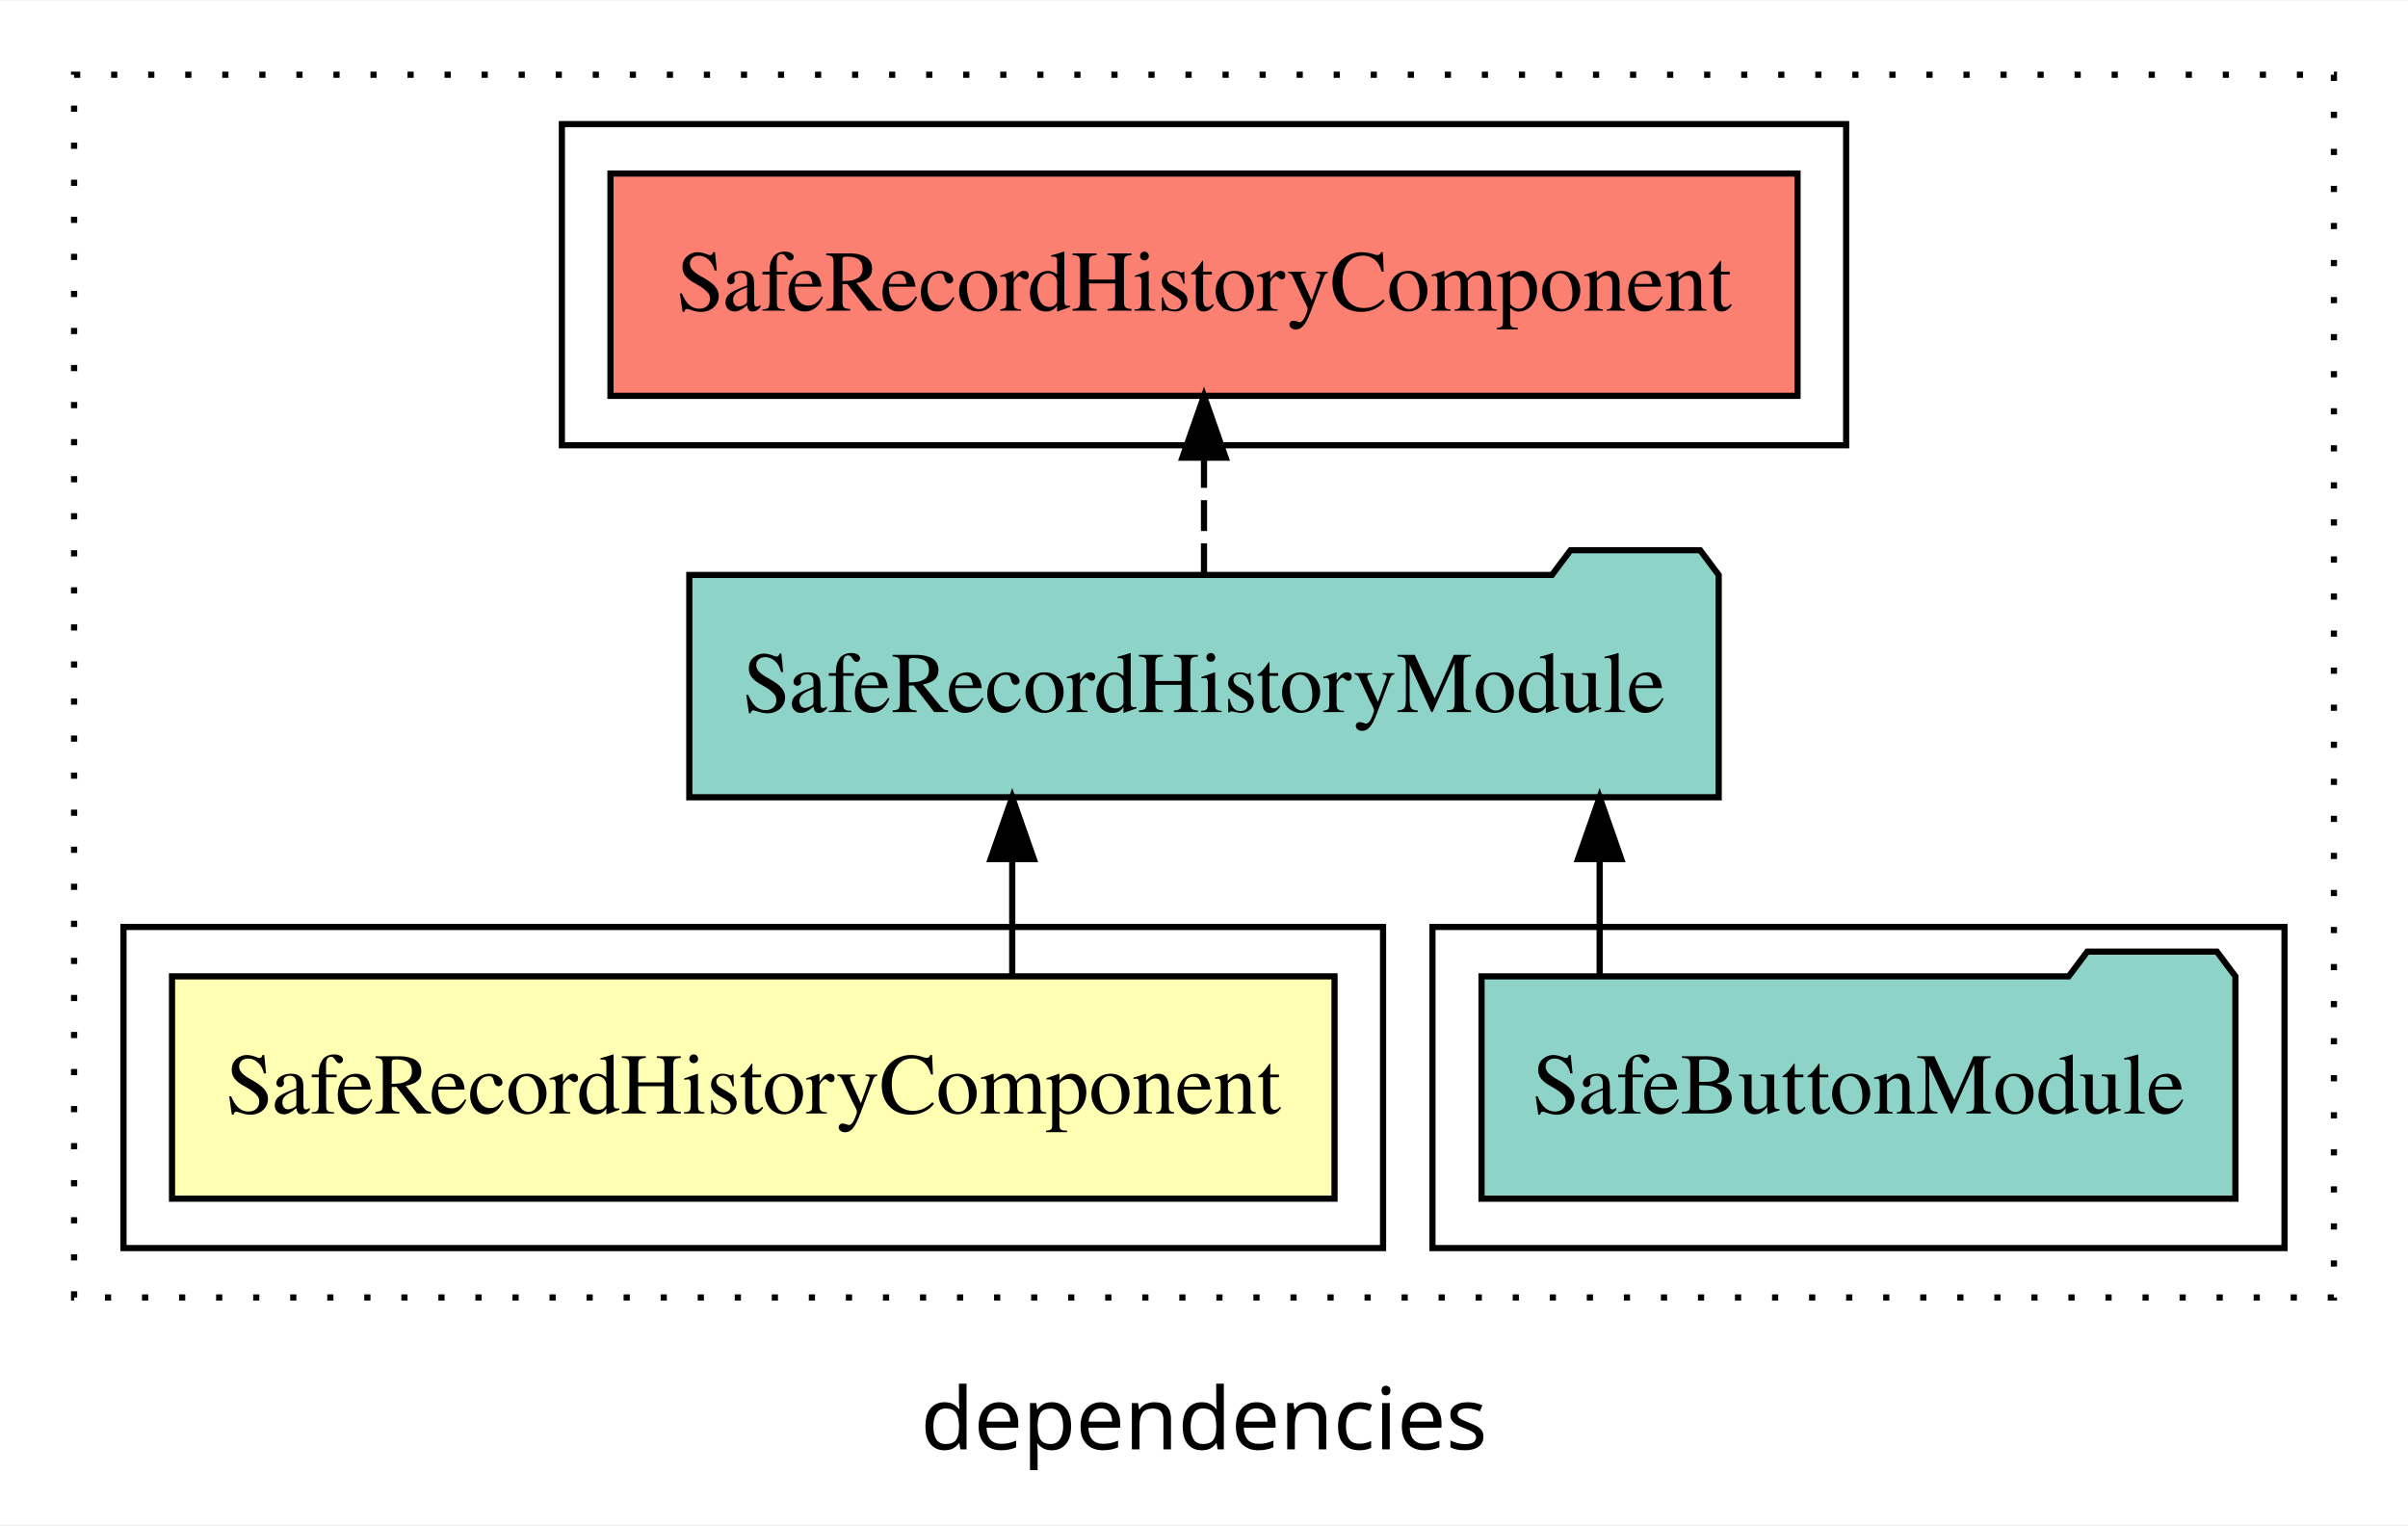
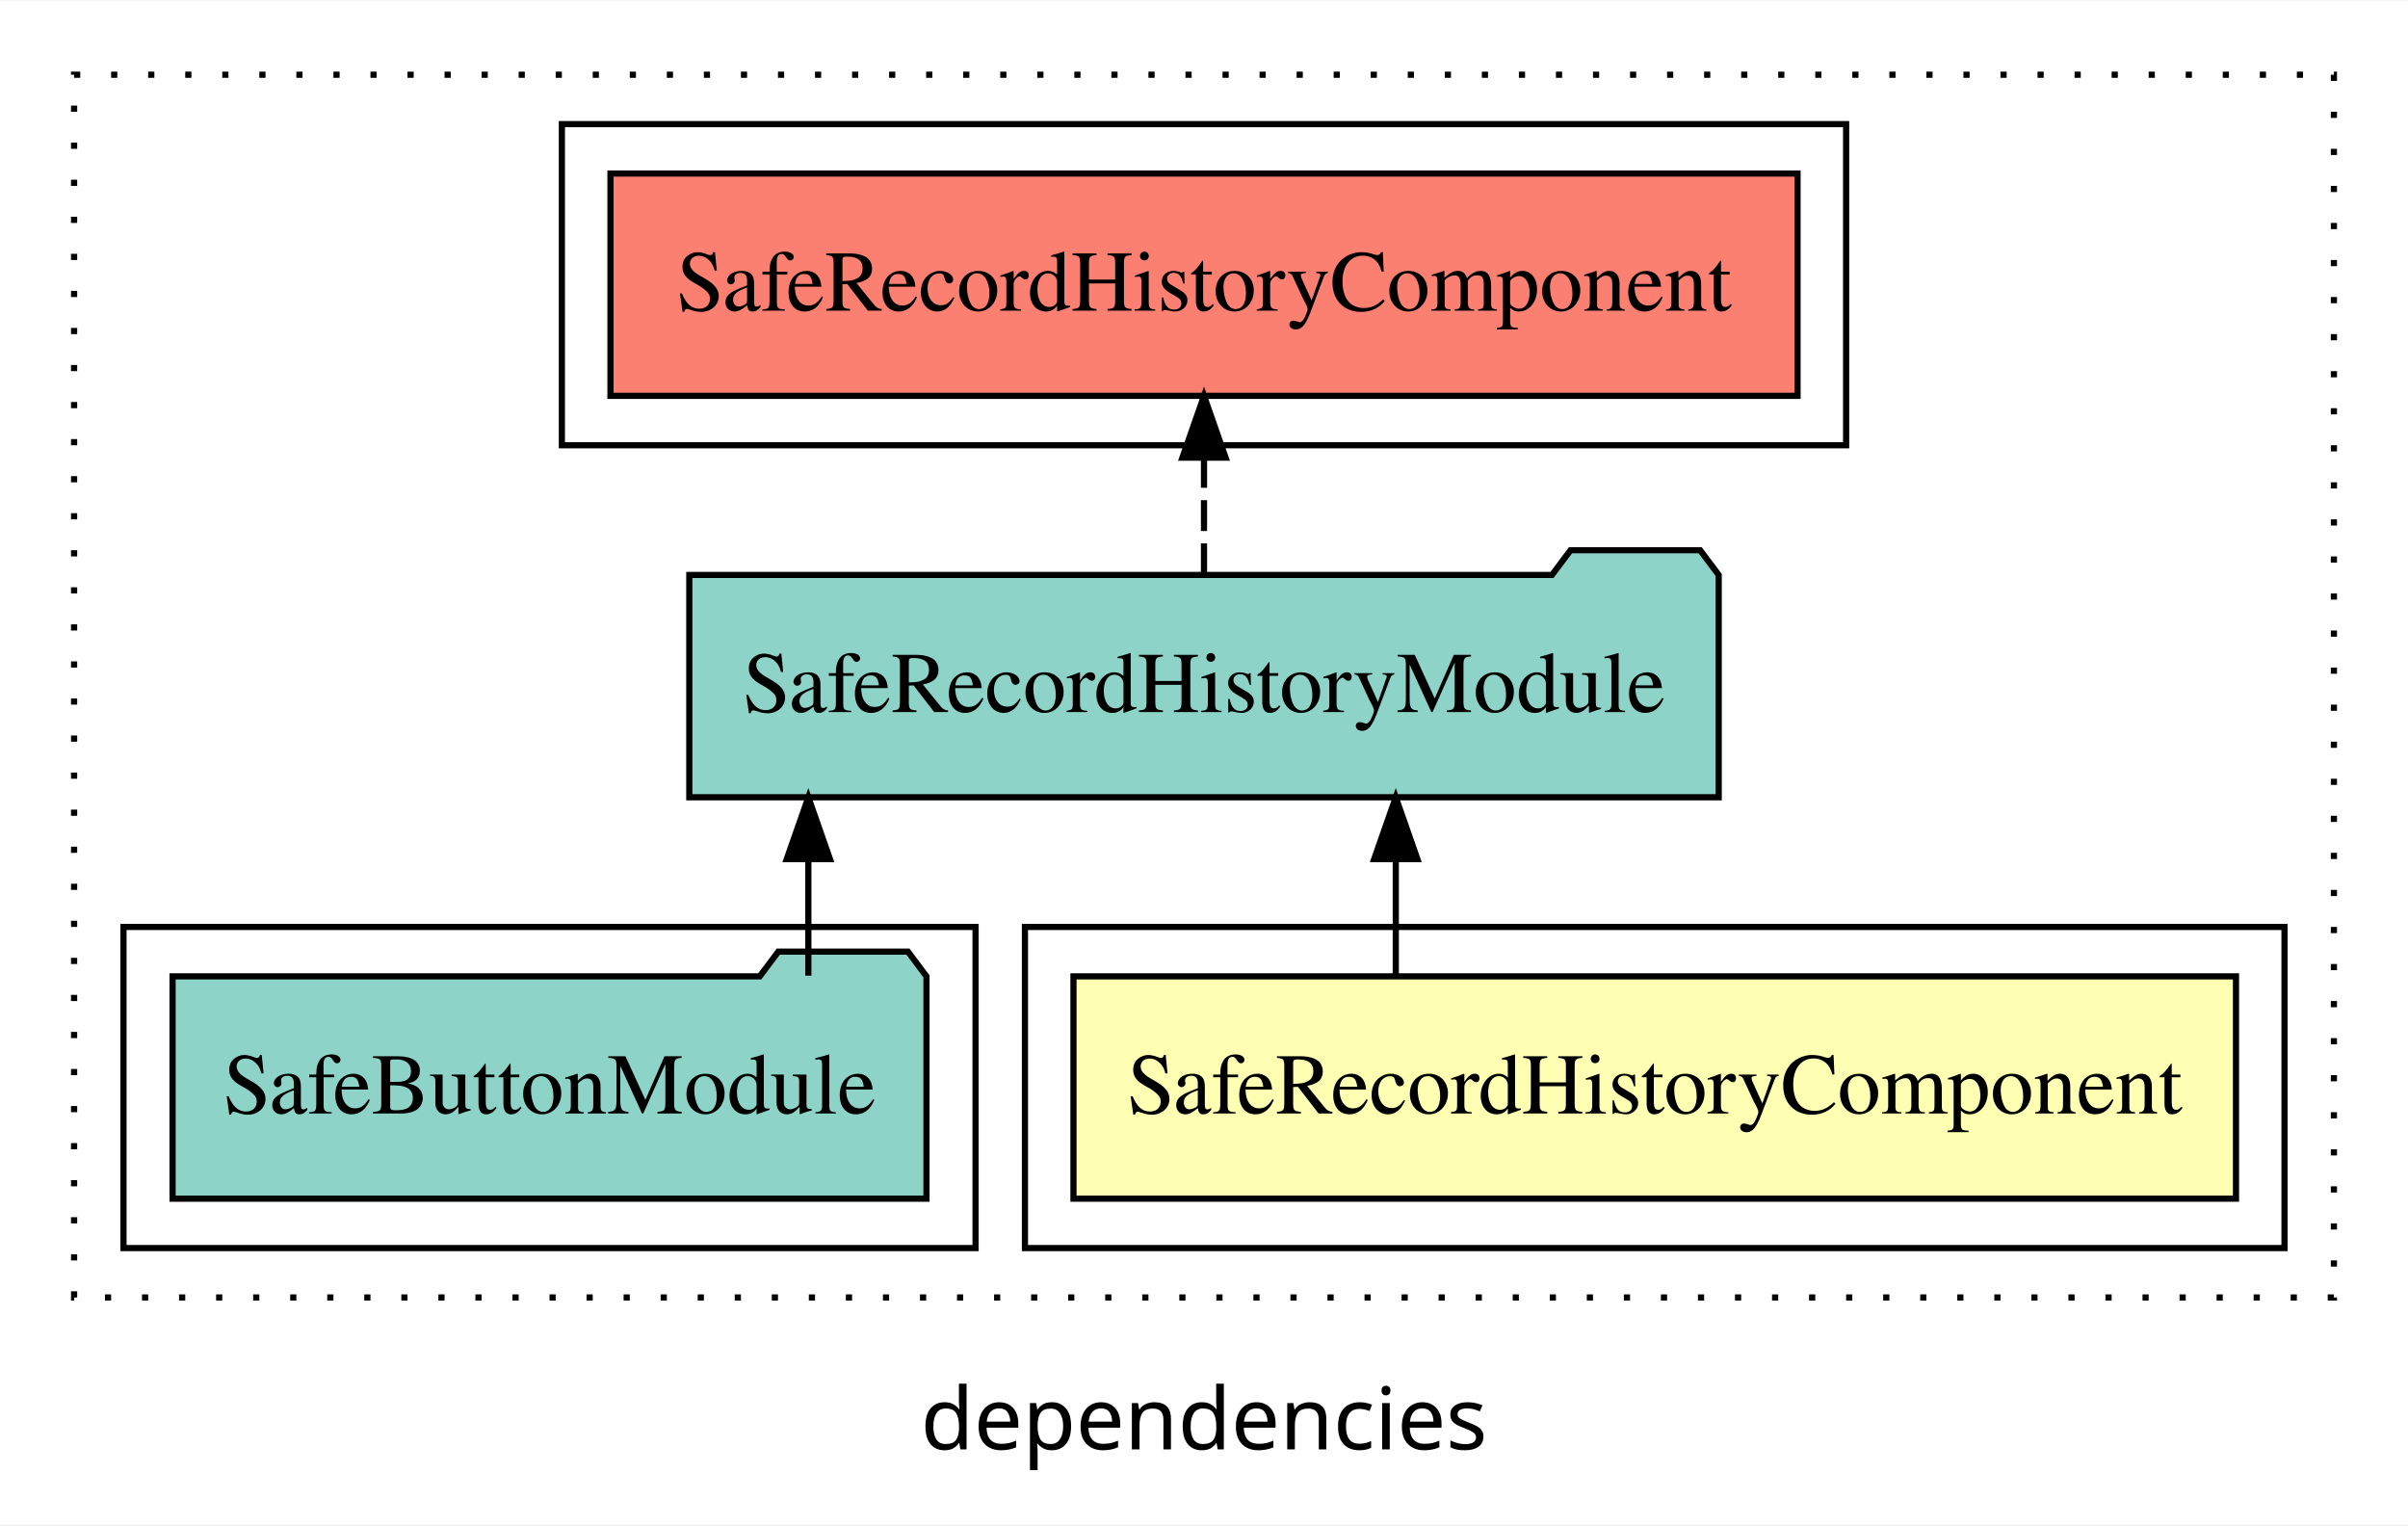
<svg xmlns="http://www.w3.org/2000/svg" width="390pt" height="247pt" viewBox="0.00 0.00 390.00 246.80">
  <g id="graph0" class="graph" transform="scale(1 1) rotate(0) translate(4 242.8)">
    <polygon fill="white" stroke="transparent" points="-4,4 -4,-242.8 386,-242.8 386,4 -4,4" />
    <text text-anchor="middle" x="191" y="-8.2" font-family="sans-serif" font-size="14.00">dependencies</text>
    <g id="clust1" class="cluster">
      <polygon fill="none" stroke="black" stroke-dasharray="1,5" points="8,-32.8 8,-230.8 374,-230.8 374,-32.8 8,-32.8" />
    </g>
-     <g id="clust4" class="cluster">
-       <polygon fill="none" stroke="black" points="228,-40.8 228,-92.8 366,-92.8 366,-40.8 228,-40.8" />
-     </g>
-     <g id="clust2" class="cluster">
-       <polygon fill="none" stroke="black" points="16,-40.8 16,-92.8 220,-92.8 220,-40.8 16,-40.8" />
-     </g>
    <g id="clust5" class="cluster">
      <polygon fill="none" stroke="black" points="87,-170.8 87,-222.8 295,-222.8 295,-170.8 87,-170.8" />
    </g>
+     <g id="clust2" class="cluster">
+       <polygon fill="none" stroke="black" points="162,-40.8 162,-92.8 366,-92.8 366,-40.8 162,-40.8" />
+     </g>
+     <g id="clust4" class="cluster">
+       <polygon fill="none" stroke="black" points="16,-40.8 16,-92.8 154,-92.8 154,-40.8 16,-40.8" />
+     </g>
    <g id="node1" class="node">
-       <polygon fill="#ffffb3" stroke="black" points="212.14,-84.8 23.86,-84.8 23.86,-48.8 212.14,-48.8 212.14,-84.8" />
-       <text text-anchor="middle" x="118" y="-62.6" font-family="Times,serif" font-size="14.00">SafeRecordHistoryComponent</text>
+       <polygon fill="#ffffb3" stroke="black" points="358.14,-84.8 169.86,-84.8 169.86,-48.8 358.14,-48.8 358.14,-84.8" />
+       <text text-anchor="middle" x="264" y="-62.6" font-family="Times,serif" font-size="14.00">SafeRecordHistoryComponent</text>
    </g>
    <g id="node2" class="node">
      <polygon fill="#8dd3c7" stroke="black" points="274.36,-149.8 271.36,-153.8 250.36,-153.8 247.36,-149.8 107.64,-149.8 107.64,-113.8 274.36,-113.8 274.36,-149.8" />
      <text text-anchor="middle" x="191" y="-127.6" font-family="Times,serif" font-size="14.00">SafeRecordHistoryModule</text>
    </g>
    <g id="edge1" class="edge">
-       <path fill="none" stroke="black" d="M159.94,-84.91C159.94,-84.91 159.94,-103.79 159.94,-103.79" />
-       <polygon fill="black" stroke="black" points="156.44,-103.79 159.94,-113.79 163.44,-103.79 156.44,-103.79" />
+       <path fill="none" stroke="black" d="M222.06,-84.91C222.06,-84.91 222.06,-103.79 222.06,-103.79" />
+       <polygon fill="black" stroke="black" points="218.56,-103.79 222.06,-113.79 225.56,-103.79 218.56,-103.79" />
    </g>
    <g id="node4" class="node">
      <polygon fill="#fb8072" stroke="black" points="287.13,-214.8 94.87,-214.8 94.87,-178.8 287.13,-178.8 287.13,-214.8" />
      <text text-anchor="middle" x="191" y="-192.6" font-family="Times,serif" font-size="14.00">SafeRecordHistoryComponent </text>
    </g>
    <g id="edge3" class="edge">
      <path fill="none" stroke="black" stroke-dasharray="5,2" d="M191,-149.91C191,-149.91 191,-168.79 191,-168.79" />
      <polygon fill="black" stroke="black" points="187.5,-168.79 191,-178.79 194.5,-168.79 187.5,-168.79" />
    </g>
    <g id="node3" class="node">
-       <polygon fill="#8dd3c7" stroke="black" points="358.05,-84.8 355.05,-88.8 334.05,-88.8 331.05,-84.8 235.95,-84.8 235.95,-48.8 358.05,-48.8 358.05,-84.8" />
-       <text text-anchor="middle" x="297" y="-62.6" font-family="Times,serif" font-size="14.00">SafeButtonModule</text>
+       <polygon fill="#8dd3c7" stroke="black" points="146.05,-84.8 143.05,-88.8 122.05,-88.8 119.05,-84.8 23.95,-84.8 23.95,-48.8 146.05,-48.8 146.05,-84.8" />
+       <text text-anchor="middle" x="85" y="-62.6" font-family="Times,serif" font-size="14.00">SafeButtonModule</text>
    </g>
    <g id="edge2" class="edge">
-       <path fill="none" stroke="black" d="M255.08,-84.91C255.08,-84.91 255.08,-103.79 255.08,-103.79" />
-       <polygon fill="black" stroke="black" points="251.58,-103.79 255.08,-113.79 258.58,-103.79 251.58,-103.79" />
+       <path fill="none" stroke="black" d="M126.92,-84.91C126.92,-84.91 126.92,-103.79 126.92,-103.79" />
+       <polygon fill="black" stroke="black" points="123.42,-103.79 126.92,-113.79 130.42,-103.79 123.42,-103.79" />
    </g>
  </g>
</svg>
